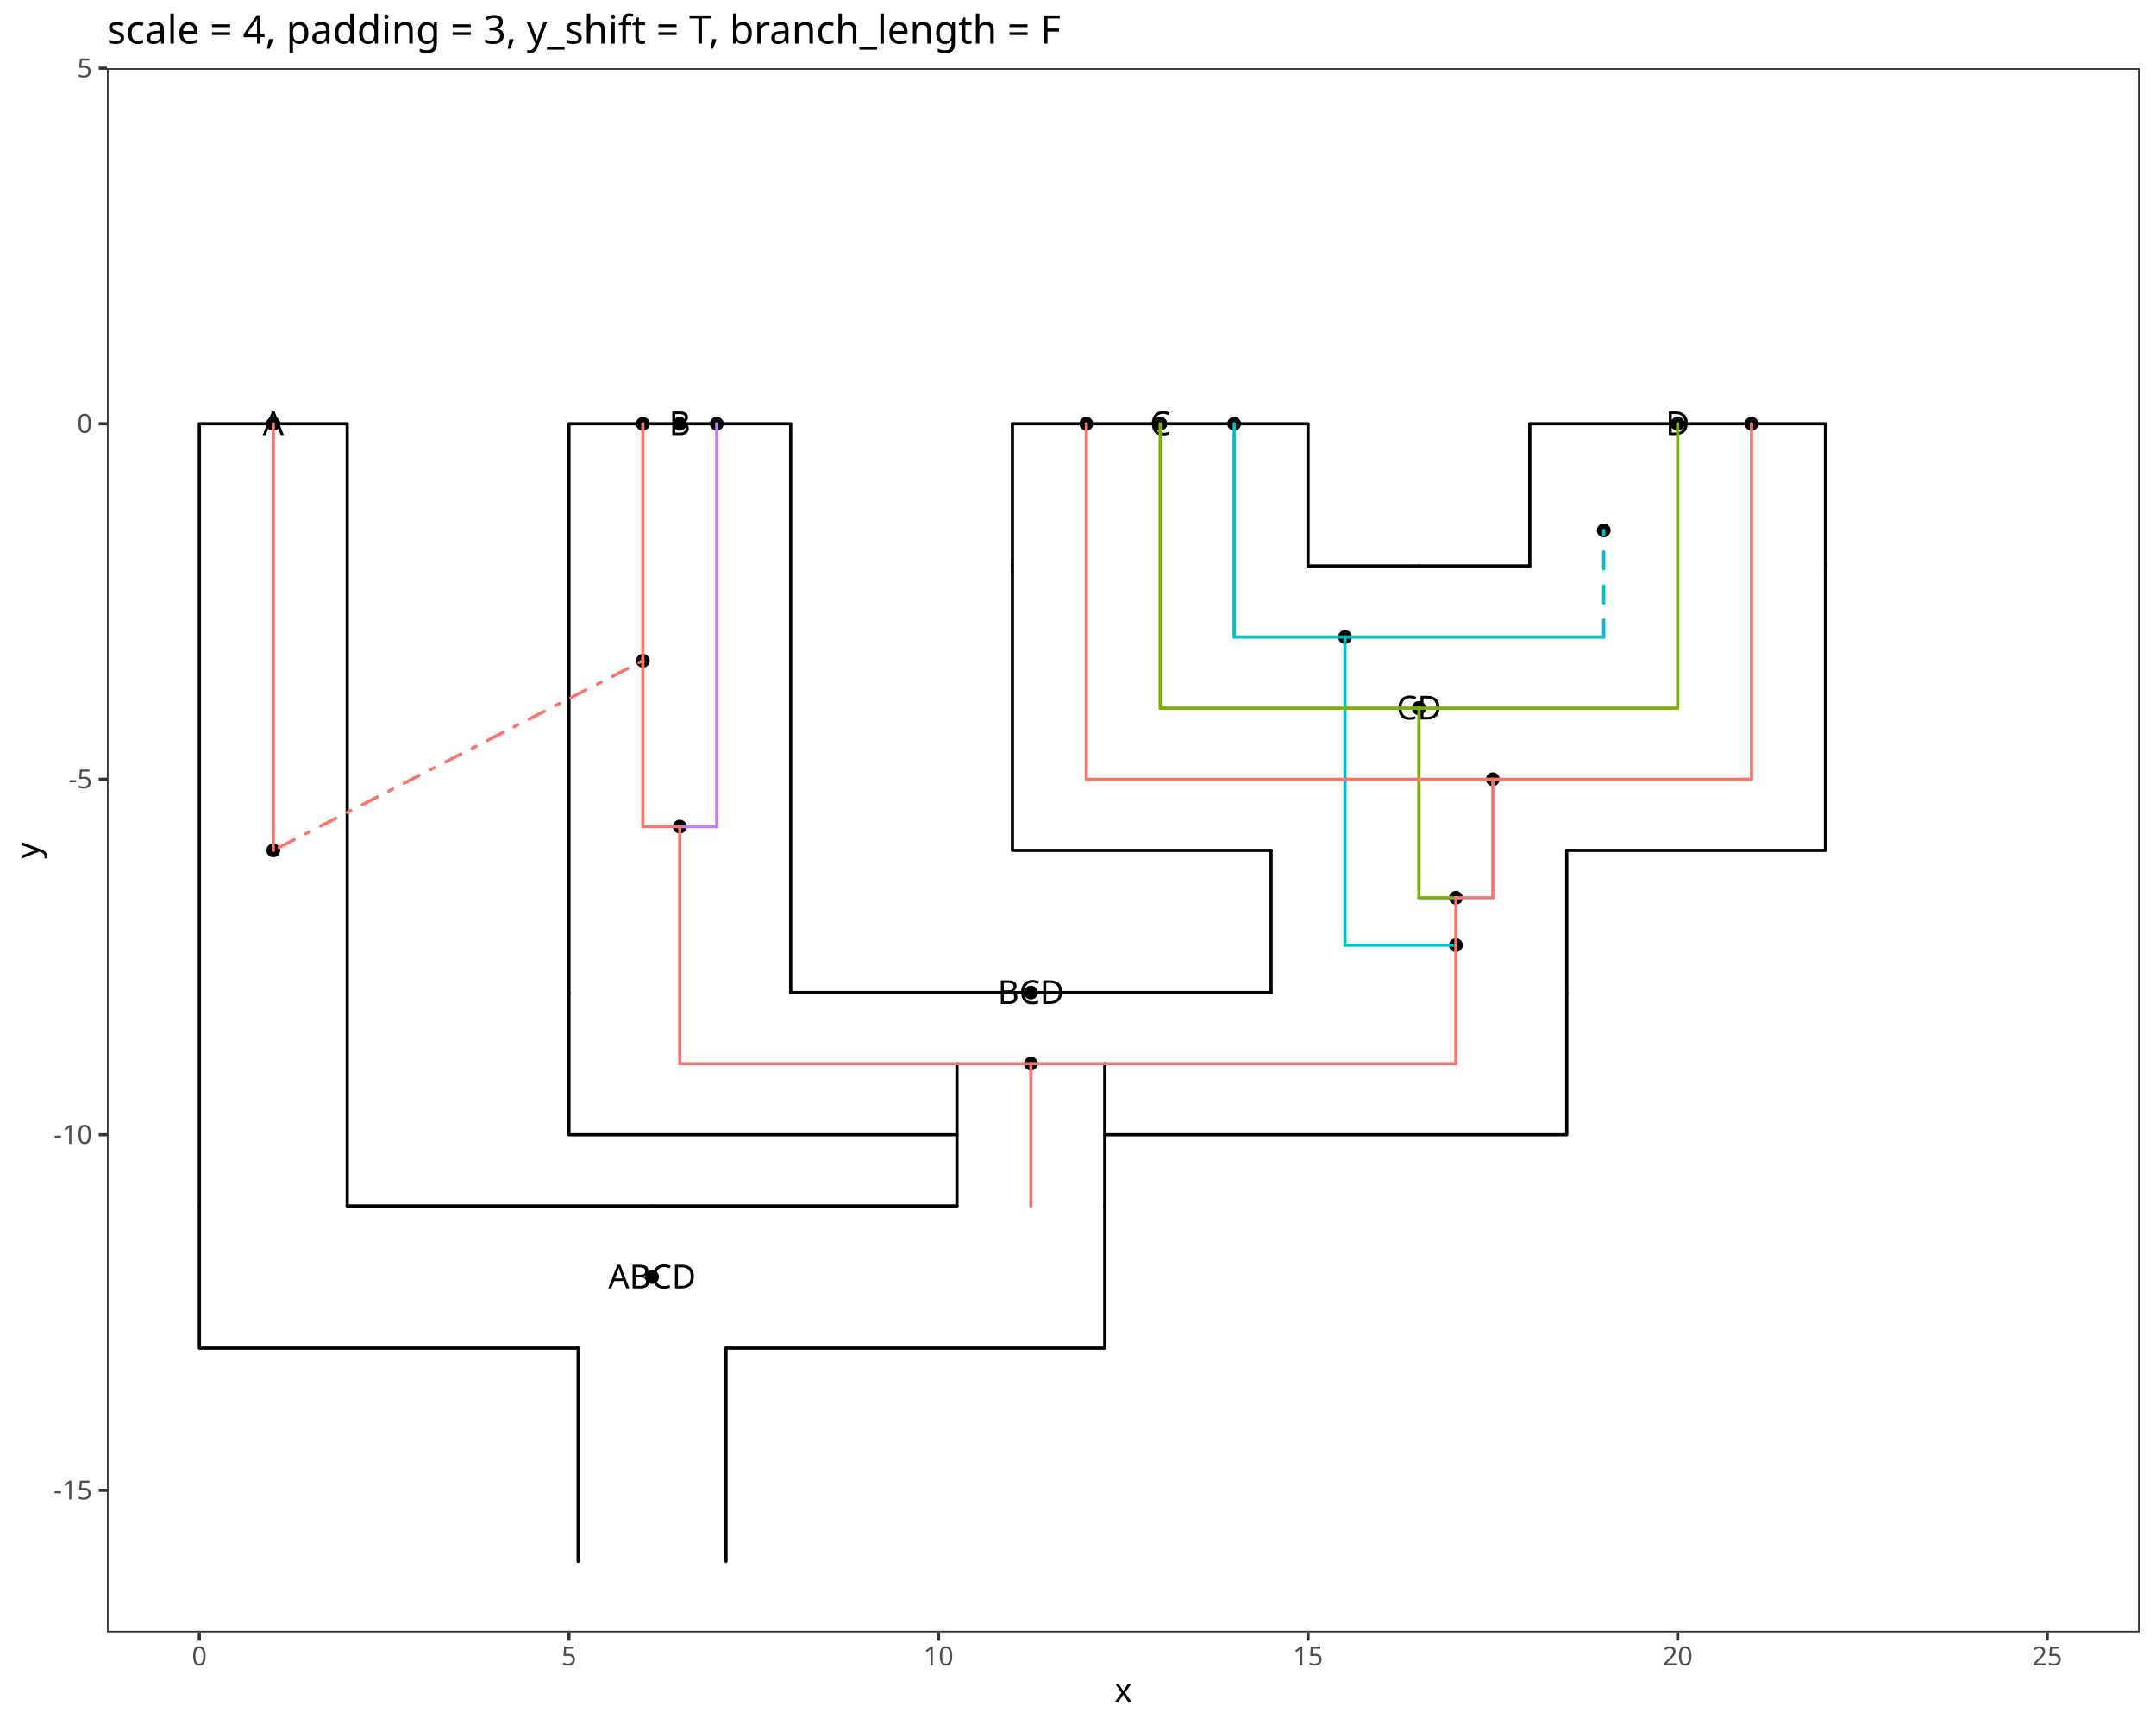
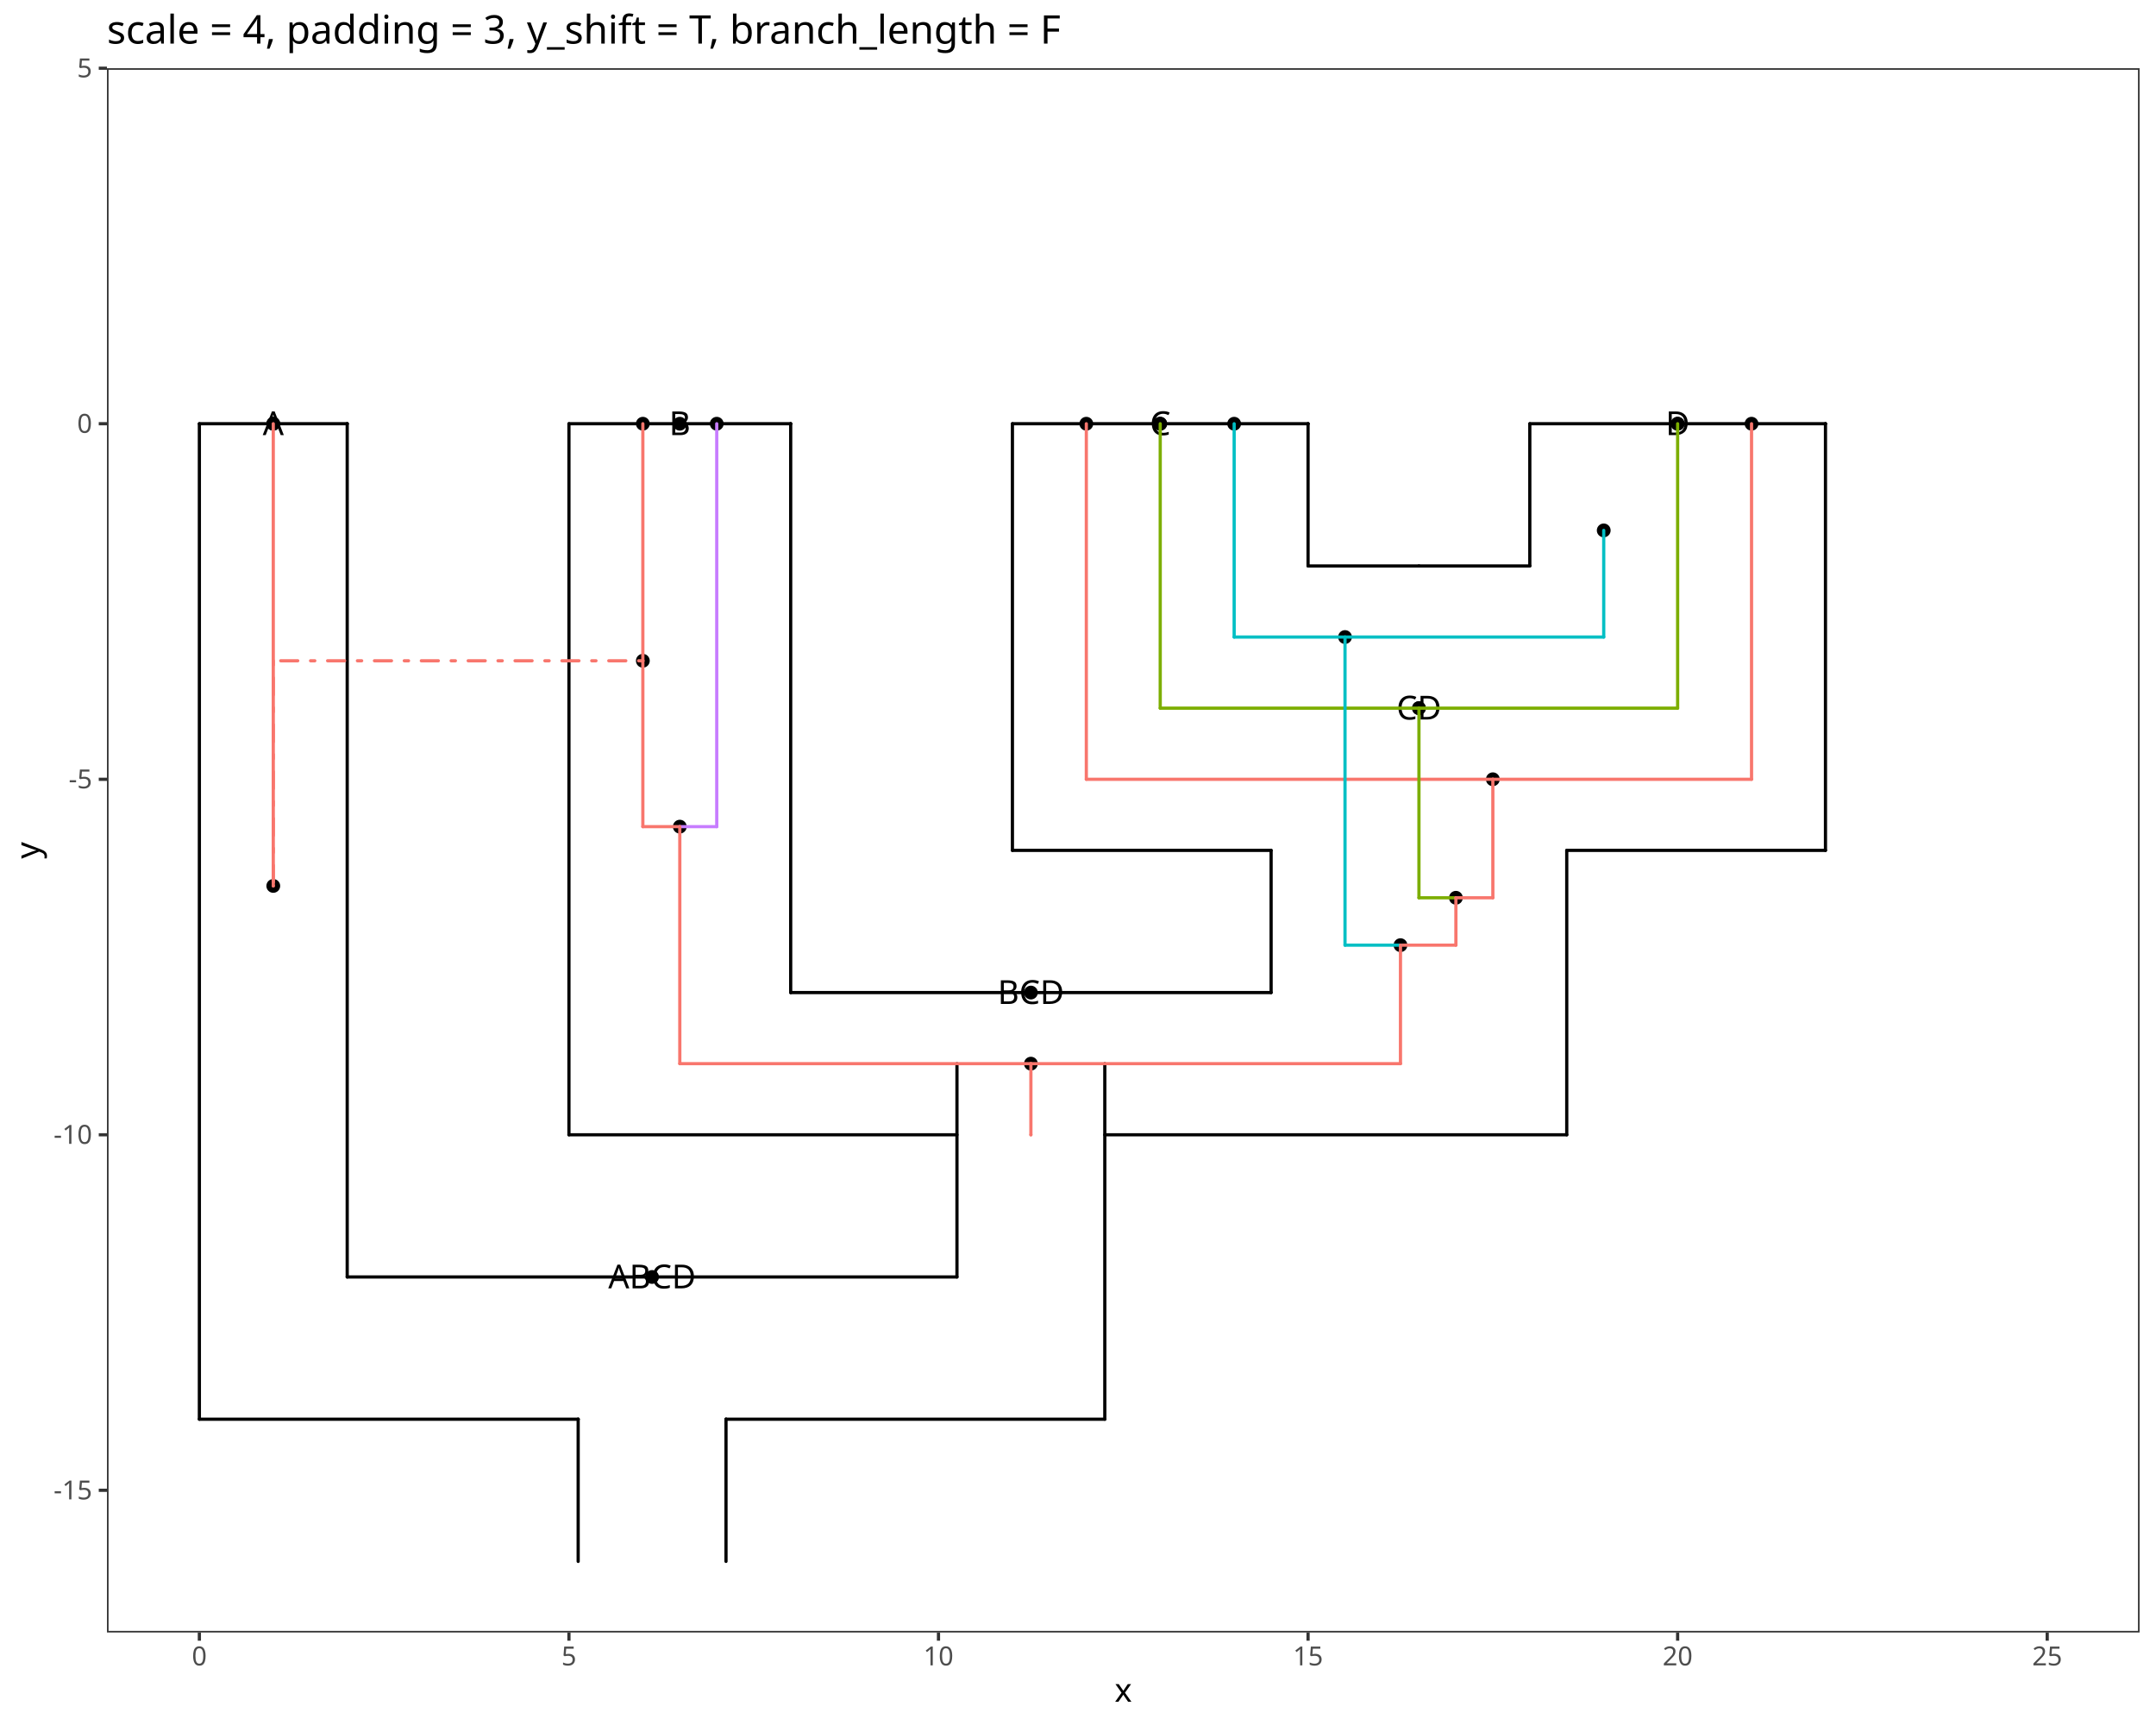
<svg xmlns="http://www.w3.org/2000/svg" class="svglite" data-engine-version="2.0" width="720.00pt" height="576.00pt" viewBox="0 0 720.00 576.00">
  <defs>
    <style type="text/css">
    .svglite line, .svglite polyline, .svglite polygon, .svglite path, .svglite rect, .svglite circle {
      fill: none;
      stroke: #000000;
      stroke-linecap: round;
      stroke-linejoin: round;
      stroke-miterlimit: 10.00;
    }
  </style>
  </defs>
  <rect width="100%" height="100%" style="stroke: none; fill: #FFFFFF;" />
  <defs>
    <clipPath id="cpMC4wMHw3MjAuMDB8MC4wMHw1NzYuMDA=">
      <rect x="0.00" y="0.00" width="720.00" height="576.00" />
    </clipPath>
  </defs>
  <g clip-path="url(#cpMC4wMHw3MjAuMDB8MC4wMHw1NzYuMDA=)">
    <rect x="0.00" y="0.00" width="720.00" height="576.00" style="stroke-width: 1.07; stroke: #FFFFFF; fill: #FFFFFF;" />
  </g>
  <defs>
    <clipPath id="cpMzUuNzJ8NzE0LjUyfDIyLjc4fDU0NS4xMQ==">
      <rect x="35.72" y="22.78" width="678.80" height="522.33" />
    </clipPath>
  </defs>
  <g clip-path="url(#cpMzUuNzJ8NzE0LjUyfDIyLjc4fDU0NS4xMQ==)">
    <rect x="35.72" y="22.78" width="678.80" height="522.33" style="stroke-width: 1.07; stroke: none; fill: #FFFFFF;" />
-     <polyline points="66.58,402.66 66.58,141.49 115.95,141.49 115.95,402.66 " style="stroke-width: 1.07;" />
-     <polyline points="115.95,402.66 217.76,402.66 " style="stroke-width: 1.07;" />
-     <polyline points="217.76,402.66 319.58,402.66 " style="stroke-width: 1.07;" />
-     <polyline points="66.58,402.66 66.58,450.14 193.08,450.14 " style="stroke-width: 1.07;" />
-     <polyline points="242.45,450.14 368.95,450.14 368.95,402.66 " style="stroke-width: 1.07;" />
-     <polyline points="193.08,521.37 193.08,450.14 " style="stroke-width: 1.07;" />
-     <polyline points="242.45,450.14 242.45,521.37 " style="stroke-width: 1.07;" />
-     <polyline points="190.00,331.43 190.00,141.49 264.05,141.49 264.05,331.43 " style="stroke-width: 1.07;" />
-     <polyline points="264.05,331.43 344.27,331.43 " style="stroke-width: 1.07;" />
-     <polyline points="344.27,331.43 424.49,331.43 " style="stroke-width: 1.07;" />
-     <polyline points="190.00,331.43 190.00,378.92 319.58,378.92 " style="stroke-width: 1.07;" />
-     <polyline points="368.95,378.92 523.22,378.92 523.22,331.43 " style="stroke-width: 1.07;" />
-     <polyline points="319.58,402.66 319.58,355.17 " style="stroke-width: 1.07;" />
-     <polyline points="368.95,355.17 368.95,402.66 " style="stroke-width: 1.07;" />
-     <polyline points="338.10,188.98 338.10,141.49 436.83,141.49 436.83,188.98 " style="stroke-width: 1.07;" />
-     <polyline points="436.83,188.98 473.86,188.98 " style="stroke-width: 1.07;" />
-     <polyline points="473.86,188.98 510.88,188.98 " style="stroke-width: 1.07;" />
-     <polyline points="338.10,188.98 338.10,283.95 424.49,283.95 " style="stroke-width: 1.07;" />
-     <polyline points="523.22,283.95 609.62,283.95 609.62,188.98 " style="stroke-width: 1.07;" />
-     <polyline points="424.49,331.43 424.49,283.95 " style="stroke-width: 1.07;" />
-     <polyline points="523.22,283.95 523.22,331.43 " style="stroke-width: 1.07;" />
-     <polyline points="510.88,188.98 510.88,141.49 609.62,141.49 609.62,188.98 " style="stroke-width: 1.07;" />
+     <line x1="193.08" y1="473.89" x2="66.58" y2="473.89" style="stroke-width: 1.07;" />
+     <line x1="217.76" y1="426.40" x2="115.95" y2="426.40" style="stroke-width: 1.07;" />
+     <line x1="66.58" y1="141.49" x2="115.95" y2="141.49" style="stroke-width: 1.07;" />
+     <line x1="193.08" y1="473.89" x2="193.08" y2="473.89" style="stroke-width: 1.07;" />
+     <line x1="242.45" y1="473.89" x2="242.45" y2="473.89" style="stroke-width: 1.07;" />
+     <line x1="319.58" y1="378.92" x2="190.00" y2="378.92" style="stroke-width: 1.07;" />
+     <line x1="344.27" y1="331.43" x2="264.05" y2="331.43" style="stroke-width: 1.07;" />
+     <line x1="190.00" y1="141.49" x2="264.05" y2="141.49" style="stroke-width: 1.07;" />
+     <line x1="242.45" y1="473.89" x2="368.95" y2="473.89" style="stroke-width: 1.07;" />
+     <line x1="217.76" y1="426.40" x2="319.58" y2="426.40" style="stroke-width: 1.07;" />
+     <line x1="424.49" y1="283.95" x2="338.10" y2="283.95" style="stroke-width: 1.07;" />
+     <line x1="473.86" y1="188.98" x2="436.83" y2="188.98" style="stroke-width: 1.07;" />
+     <line x1="338.10" y1="141.49" x2="436.83" y2="141.49" style="stroke-width: 1.07;" />
+     <line x1="368.95" y1="378.92" x2="523.22" y2="378.92" style="stroke-width: 1.07;" />
+     <line x1="344.27" y1="331.43" x2="424.49" y2="331.43" style="stroke-width: 1.07;" />
+     <line x1="523.22" y1="283.95" x2="609.62" y2="283.95" style="stroke-width: 1.07;" />
+     <line x1="473.86" y1="188.98" x2="510.88" y2="188.98" style="stroke-width: 1.07;" />
+     <line x1="510.88" y1="141.49" x2="609.62" y2="141.49" style="stroke-width: 1.07;" />
+     <line x1="66.58" y1="473.89" x2="66.58" y2="141.49" style="stroke-width: 1.07;" />
+     <line x1="115.95" y1="426.40" x2="115.95" y2="141.49" style="stroke-width: 1.07;" />
+     <line x1="115.95" y1="141.49" x2="115.95" y2="141.49" style="stroke-width: 1.07;" />
+     <line x1="193.08" y1="473.89" x2="193.08" y2="521.37" style="stroke-width: 1.07;" />
+     <line x1="242.45" y1="473.89" x2="242.45" y2="521.37" style="stroke-width: 1.07;" />
+     <line x1="190.00" y1="378.92" x2="190.00" y2="141.49" style="stroke-width: 1.07;" />
+     <line x1="264.05" y1="331.43" x2="264.05" y2="141.49" style="stroke-width: 1.07;" />
+     <line x1="264.05" y1="141.49" x2="264.05" y2="141.49" style="stroke-width: 1.07;" />
+     <line x1="368.95" y1="473.89" x2="368.95" y2="355.17" style="stroke-width: 1.07;" />
+     <line x1="319.58" y1="426.40" x2="319.58" y2="355.17" style="stroke-width: 1.07;" />
+     <line x1="338.10" y1="283.95" x2="338.10" y2="141.49" style="stroke-width: 1.07;" />
+     <line x1="436.83" y1="188.98" x2="436.83" y2="141.49" style="stroke-width: 1.07;" />
+     <line x1="436.83" y1="141.49" x2="436.83" y2="141.49" style="stroke-width: 1.07;" />
+     <line x1="523.22" y1="378.92" x2="523.22" y2="283.95" style="stroke-width: 1.07;" />
+     <line x1="424.49" y1="331.43" x2="424.49" y2="283.95" style="stroke-width: 1.07;" />
+     <line x1="609.62" y1="283.95" x2="609.62" y2="141.49" style="stroke-width: 1.07;" />
+     <line x1="510.88" y1="188.98" x2="510.88" y2="141.49" style="stroke-width: 1.07;" />
+     <line x1="609.62" y1="141.49" x2="609.62" y2="141.49" style="stroke-width: 1.07;" />
    <circle cx="91.26" cy="141.49" r="1.95" style="stroke-width: 0.71; fill: #000000;" />
    <circle cx="217.76" cy="426.40" r="1.95" style="stroke-width: 0.71; fill: #000000;" />
    <circle cx="227.02" cy="141.49" r="1.95" style="stroke-width: 0.71; fill: #000000;" />
    <circle cx="344.27" cy="331.43" r="1.95" style="stroke-width: 0.71; fill: #000000;" />
    <circle cx="387.46" cy="141.49" r="1.95" style="stroke-width: 0.71; fill: #000000;" />
    <circle cx="473.86" cy="236.46" r="1.95" style="stroke-width: 0.71; fill: #000000;" />
    <circle cx="560.25" cy="141.49" r="1.95" style="stroke-width: 0.71; fill: #000000;" />
    <text x="91.26" y="145.29" text-anchor="middle" style="font-size: 11.04px; font-family: sans;" textLength="7.37px" lengthAdjust="spacingAndGlyphs">A</text>
    <text x="217.76" y="430.20" text-anchor="middle" style="font-size: 11.04px; font-family: sans;" textLength="30.68px" lengthAdjust="spacingAndGlyphs">ABCD</text>
    <text x="227.02" y="145.29" text-anchor="middle" style="font-size: 11.04px; font-family: sans;" textLength="7.37px" lengthAdjust="spacingAndGlyphs">B</text>
    <text x="344.27" y="335.23" text-anchor="middle" style="font-size: 11.04px; font-family: sans;" textLength="23.32px" lengthAdjust="spacingAndGlyphs">BCD</text>
    <text x="387.46" y="145.29" text-anchor="middle" style="font-size: 11.04px; font-family: sans;" textLength="7.98px" lengthAdjust="spacingAndGlyphs">C</text>
    <text x="473.86" y="240.26" text-anchor="middle" style="font-size: 11.04px; font-family: sans;" textLength="15.95px" lengthAdjust="spacingAndGlyphs">CD</text>
    <text x="560.25" y="145.29" text-anchor="middle" style="font-size: 11.04px; font-family: sans;" textLength="7.98px" lengthAdjust="spacingAndGlyphs">D</text>
    <circle cx="91.26" cy="141.49" r="1.95" style="stroke-width: 0.71; fill: #000000;" />
    <circle cx="560.25" cy="141.49" r="1.95" style="stroke-width: 0.71; fill: #000000;" />
    <circle cx="473.86" cy="236.46" r="1.95" style="stroke-width: 0.71; fill: #000000;" />
    <circle cx="486.20" cy="299.78" r="1.95" style="stroke-width: 0.71; fill: #000000;" />
    <circle cx="412.15" cy="141.49" r="1.95" style="stroke-width: 0.71; fill: #000000;" />
    <circle cx="535.57" cy="177.11" r="1.95" style="stroke-width: 0.71; fill: #000000;" />
    <circle cx="449.17" cy="212.72" r="1.95" style="stroke-width: 0.71; fill: #000000;" />
-     <circle cx="486.20" cy="315.60" r="1.95" style="stroke-width: 0.71; fill: #000000;" />
+     <circle cx="467.69" cy="315.60" r="1.95" style="stroke-width: 0.71; fill: #000000;" />
    <circle cx="344.27" cy="355.17" r="1.95" style="stroke-width: 0.71; fill: #000000;" />
-     <circle cx="91.26" cy="283.95" r="1.95" style="stroke-width: 0.71; fill: #000000;" />
+     <circle cx="91.26" cy="295.82" r="1.95" style="stroke-width: 0.71; fill: #000000;" />
    <circle cx="214.68" cy="141.49" r="1.95" style="stroke-width: 0.71; fill: #000000;" />
    <circle cx="214.68" cy="220.64" r="1.95" style="stroke-width: 0.71; fill: #000000;" />
    <circle cx="239.36" cy="141.49" r="1.95" style="stroke-width: 0.71; fill: #000000;" />
    <circle cx="227.02" cy="276.03" r="1.95" style="stroke-width: 0.71; fill: #000000;" />
    <circle cx="362.78" cy="141.49" r="1.95" style="stroke-width: 0.71; fill: #000000;" />
    <circle cx="584.93" cy="141.49" r="1.95" style="stroke-width: 0.71; fill: #000000;" />
    <circle cx="498.54" cy="260.21" r="1.95" style="stroke-width: 0.71; fill: #000000;" />
    <circle cx="387.46" cy="141.49" r="1.95" style="stroke-width: 0.71; fill: #000000;" />
-     <line x1="91.26" y1="283.95" x2="91.26" y2="283.95" style="stroke-width: 1.07; stroke: #F8766D;" />
-     <line x1="91.26" y1="283.95" x2="91.26" y2="141.49" style="stroke-width: 1.07; stroke: #F8766D;" />
+     <line x1="91.26" y1="295.82" x2="91.26" y2="295.82" style="stroke-width: 1.07; stroke: #F8766D;" />
    <line x1="473.86" y1="236.46" x2="560.25" y2="236.46" style="stroke-width: 1.07; stroke: #7CAE00;" />
+     <line x1="486.20" y1="299.78" x2="473.86" y2="299.78" style="stroke-width: 1.07; stroke: #7CAE00;" />
+     <line x1="467.69" y1="315.60" x2="486.20" y2="315.60" style="stroke-width: 1.07; stroke: #F8766D;" />
+     <line x1="449.17" y1="212.72" x2="412.15" y2="212.72" style="stroke-width: 1.07; stroke: #00BFC4;" />
+     <line x1="449.17" y1="212.72" x2="535.57" y2="212.72" style="stroke-width: 1.07; stroke: #00BFC4;" />
+     <line x1="467.69" y1="315.60" x2="449.17" y2="315.60" style="stroke-width: 1.07; stroke: #00BFC4;" />
+     <line x1="344.27" y1="355.17" x2="467.69" y2="355.17" style="stroke-width: 1.07; stroke: #F8766D;" />
+     <line x1="344.27" y1="378.92" x2="344.27" y2="378.92" style="stroke-width: 1.07; stroke: #F8766D;" />
+     <line x1="214.68" y1="220.64" x2="91.26" y2="220.64" style="stroke-width: 1.07; stroke: #F8766D; stroke-dasharray: 1.42,4.27,5.69,4.27;" />
+     <line x1="214.68" y1="220.64" x2="214.68" y2="220.64" style="stroke-width: 1.07; stroke: #F8766D;" />
+     <line x1="227.02" y1="276.03" x2="214.68" y2="276.03" style="stroke-width: 1.07; stroke: #F8766D;" />
+     <line x1="227.02" y1="276.03" x2="239.36" y2="276.03" style="stroke-width: 1.07; stroke: #C77CFF;" />
+     <line x1="344.27" y1="355.17" x2="227.02" y2="355.17" style="stroke-width: 1.07; stroke: #F8766D;" />
+     <line x1="498.54" y1="260.21" x2="362.78" y2="260.21" style="stroke-width: 1.07; stroke: #F8766D;" />
+     <line x1="498.54" y1="260.21" x2="584.93" y2="260.21" style="stroke-width: 1.07; stroke: #F8766D;" />
+     <line x1="486.20" y1="299.78" x2="498.54" y2="299.78" style="stroke-width: 1.07; stroke: #F8766D;" />
+     <line x1="473.86" y1="236.46" x2="387.46" y2="236.46" style="stroke-width: 1.07; stroke: #7CAE00;" />
+     <line x1="91.26" y1="295.82" x2="91.26" y2="141.49" style="stroke-width: 1.07; stroke: #F8766D;" />
    <line x1="560.25" y1="236.46" x2="560.25" y2="141.49" style="stroke-width: 1.07; stroke: #7CAE00;" />
-     <line x1="486.20" y1="299.78" x2="473.86" y2="299.78" style="stroke-width: 1.07; stroke: #7CAE00;" />
    <line x1="473.86" y1="299.78" x2="473.86" y2="236.46" style="stroke-width: 1.07; stroke: #7CAE00;" />
-     <line x1="486.20" y1="315.60" x2="486.20" y2="315.60" style="stroke-width: 1.07; stroke: #F8766D;" />
    <line x1="486.20" y1="315.60" x2="486.20" y2="299.78" style="stroke-width: 1.07; stroke: #F8766D;" />
-     <line x1="449.17" y1="212.72" x2="412.15" y2="212.72" style="stroke-width: 1.07; stroke: #00BFC4;" />
    <line x1="412.15" y1="212.72" x2="412.15" y2="141.49" style="stroke-width: 1.07; stroke: #00BFC4;" />
-     <line x1="449.17" y1="212.72" x2="535.57" y2="212.72" style="stroke-width: 1.07; stroke: #00BFC4;" />
-     <line x1="535.57" y1="212.72" x2="535.57" y2="177.11" style="stroke-width: 1.07; stroke: #00BFC4; stroke-dasharray: 5.69,5.69;" />
-     <line x1="486.20" y1="315.60" x2="449.17" y2="315.60" style="stroke-width: 1.07; stroke: #00BFC4;" />
+     <line x1="535.57" y1="212.72" x2="535.57" y2="177.11" style="stroke-width: 1.07; stroke: #00BFC4;" />
    <line x1="449.17" y1="315.60" x2="449.17" y2="212.72" style="stroke-width: 1.07; stroke: #00BFC4;" />
-     <line x1="344.27" y1="355.17" x2="486.20" y2="355.17" style="stroke-width: 1.07; stroke: #F8766D;" />
-     <line x1="486.20" y1="355.17" x2="486.20" y2="315.60" style="stroke-width: 1.07; stroke: #F8766D;" />
-     <line x1="344.27" y1="402.66" x2="344.27" y2="355.17" style="stroke-width: 1.07; stroke: #F8766D;" />
-     <line x1="214.68" y1="220.64" x2="91.26" y2="283.95" style="stroke-width: 1.07; stroke: #F8766D; stroke-dasharray: 1.42,4.27,5.69,4.27;" />
-     <line x1="214.68" y1="220.64" x2="214.68" y2="220.64" style="stroke-width: 1.07; stroke: #F8766D;" />
+     <line x1="467.69" y1="355.17" x2="467.69" y2="315.60" style="stroke-width: 1.07; stroke: #F8766D;" />
+     <line x1="344.27" y1="378.92" x2="344.27" y2="355.17" style="stroke-width: 1.07; stroke: #F8766D;" />
+     <line x1="91.26" y1="220.64" x2="91.26" y2="295.82" style="stroke-width: 1.07; stroke: #F8766D; stroke-dasharray: 1.42,4.27,5.69,4.27;" />
    <line x1="214.68" y1="220.64" x2="214.68" y2="141.49" style="stroke-width: 1.07; stroke: #F8766D;" />
-     <line x1="227.02" y1="276.03" x2="214.68" y2="276.03" style="stroke-width: 1.07; stroke: #F8766D;" />
    <line x1="214.68" y1="276.03" x2="214.68" y2="220.64" style="stroke-width: 1.07; stroke: #F8766D;" />
-     <line x1="227.02" y1="276.03" x2="239.36" y2="276.03" style="stroke-width: 1.07; stroke: #C77CFF;" />
    <line x1="239.36" y1="276.03" x2="239.36" y2="141.49" style="stroke-width: 1.07; stroke: #C77CFF;" />
-     <line x1="344.27" y1="355.17" x2="227.02" y2="355.17" style="stroke-width: 1.07; stroke: #F8766D;" />
    <line x1="227.02" y1="355.17" x2="227.02" y2="276.03" style="stroke-width: 1.07; stroke: #F8766D;" />
-     <line x1="498.54" y1="260.21" x2="362.78" y2="260.21" style="stroke-width: 1.07; stroke: #F8766D;" />
    <line x1="362.78" y1="260.21" x2="362.78" y2="141.49" style="stroke-width: 1.07; stroke: #F8766D;" />
-     <line x1="498.54" y1="260.21" x2="584.93" y2="260.21" style="stroke-width: 1.07; stroke: #F8766D;" />
    <line x1="584.93" y1="260.21" x2="584.93" y2="141.49" style="stroke-width: 1.07; stroke: #F8766D;" />
-     <line x1="486.20" y1="299.78" x2="498.54" y2="299.78" style="stroke-width: 1.07; stroke: #F8766D;" />
    <line x1="498.54" y1="299.78" x2="498.54" y2="260.21" style="stroke-width: 1.07; stroke: #F8766D;" />
-     <line x1="473.86" y1="236.46" x2="387.46" y2="236.46" style="stroke-width: 1.07; stroke: #7CAE00;" />
    <line x1="387.46" y1="236.46" x2="387.46" y2="141.49" style="stroke-width: 1.07; stroke: #7CAE00;" />
    <circle cx="683.67" cy="46.53" r="1.95" style="stroke-width: 0.71; stroke: none;" />
    <circle cx="217.76" cy="521.37" r="1.95" style="stroke-width: 0.71; stroke: none;" />
    <rect x="35.72" y="22.78" width="678.80" height="522.33" style="stroke-width: 1.07; stroke: #333333;" />
  </g>
  <g clip-path="url(#cpMC4wMHw3MjAuMDB8MC4wMHw1NzYuMDA=)">
    <text x="30.79" y="500.66" text-anchor="end" style="font-size: 8.80px; fill: #4D4D4D; font-family: sans;" textLength="12.72px" lengthAdjust="spacingAndGlyphs">-15</text>
    <text x="30.79" y="381.94" text-anchor="end" style="font-size: 8.80px; fill: #4D4D4D; font-family: sans;" textLength="12.72px" lengthAdjust="spacingAndGlyphs">-10</text>
    <text x="30.79" y="263.23" text-anchor="end" style="font-size: 8.80px; fill: #4D4D4D; font-family: sans;" textLength="7.82px" lengthAdjust="spacingAndGlyphs">-5</text>
    <text x="30.79" y="144.52" text-anchor="end" style="font-size: 8.80px; fill: #4D4D4D; font-family: sans;" textLength="4.89px" lengthAdjust="spacingAndGlyphs">0</text>
    <text x="30.79" y="25.81" text-anchor="end" style="font-size: 8.80px; fill: #4D4D4D; font-family: sans;" textLength="4.89px" lengthAdjust="spacingAndGlyphs">5</text>
    <polyline points="32.98,497.63 35.72,497.63 " style="stroke-width: 1.07; stroke: #333333; stroke-linecap: butt;" />
    <polyline points="32.98,378.92 35.72,378.92 " style="stroke-width: 1.07; stroke: #333333; stroke-linecap: butt;" />
    <polyline points="32.98,260.21 35.72,260.21 " style="stroke-width: 1.07; stroke: #333333; stroke-linecap: butt;" />
    <polyline points="32.98,141.49 35.72,141.49 " style="stroke-width: 1.07; stroke: #333333; stroke-linecap: butt;" />
    <polyline points="32.98,22.78 35.72,22.78 " style="stroke-width: 1.07; stroke: #333333; stroke-linecap: butt;" />
    <polyline points="66.58,547.85 66.58,545.11 " style="stroke-width: 1.07; stroke: #333333; stroke-linecap: butt;" />
    <polyline points="190.00,547.85 190.00,545.11 " style="stroke-width: 1.07; stroke: #333333; stroke-linecap: butt;" />
    <polyline points="313.41,547.85 313.41,545.11 " style="stroke-width: 1.07; stroke: #333333; stroke-linecap: butt;" />
    <polyline points="436.83,547.85 436.83,545.11 " style="stroke-width: 1.07; stroke: #333333; stroke-linecap: butt;" />
    <polyline points="560.25,547.85 560.25,545.11 " style="stroke-width: 1.07; stroke: #333333; stroke-linecap: butt;" />
    <polyline points="683.67,547.85 683.67,545.11 " style="stroke-width: 1.07; stroke: #333333; stroke-linecap: butt;" />
    <text x="66.58" y="556.10" text-anchor="middle" style="font-size: 8.80px; fill: #4D4D4D; font-family: sans;" textLength="4.89px" lengthAdjust="spacingAndGlyphs">0</text>
    <text x="190.00" y="556.10" text-anchor="middle" style="font-size: 8.80px; fill: #4D4D4D; font-family: sans;" textLength="4.89px" lengthAdjust="spacingAndGlyphs">5</text>
    <text x="313.41" y="556.10" text-anchor="middle" style="font-size: 8.80px; fill: #4D4D4D; font-family: sans;" textLength="9.79px" lengthAdjust="spacingAndGlyphs">10</text>
    <text x="436.83" y="556.10" text-anchor="middle" style="font-size: 8.80px; fill: #4D4D4D; font-family: sans;" textLength="9.79px" lengthAdjust="spacingAndGlyphs">15</text>
    <text x="560.25" y="556.10" text-anchor="middle" style="font-size: 8.80px; fill: #4D4D4D; font-family: sans;" textLength="9.79px" lengthAdjust="spacingAndGlyphs">20</text>
    <text x="683.67" y="556.10" text-anchor="middle" style="font-size: 8.80px; fill: #4D4D4D; font-family: sans;" textLength="9.79px" lengthAdjust="spacingAndGlyphs">25</text>
    <text x="375.12" y="568.24" text-anchor="middle" style="font-size: 11.00px; font-family: sans;" textLength="5.50px" lengthAdjust="spacingAndGlyphs">x</text>
    <text transform="translate(13.05,283.95) rotate(-90)" text-anchor="middle" style="font-size: 11.00px; font-family: sans;" textLength="5.50px" lengthAdjust="spacingAndGlyphs">y</text>
    <text x="35.72" y="14.56" style="font-size: 13.20px; font-family: sans;" textLength="312.64px" lengthAdjust="spacingAndGlyphs">scale = 4, padding = 3, y_shift = T, branch_length = F</text>
  </g>
</svg>
